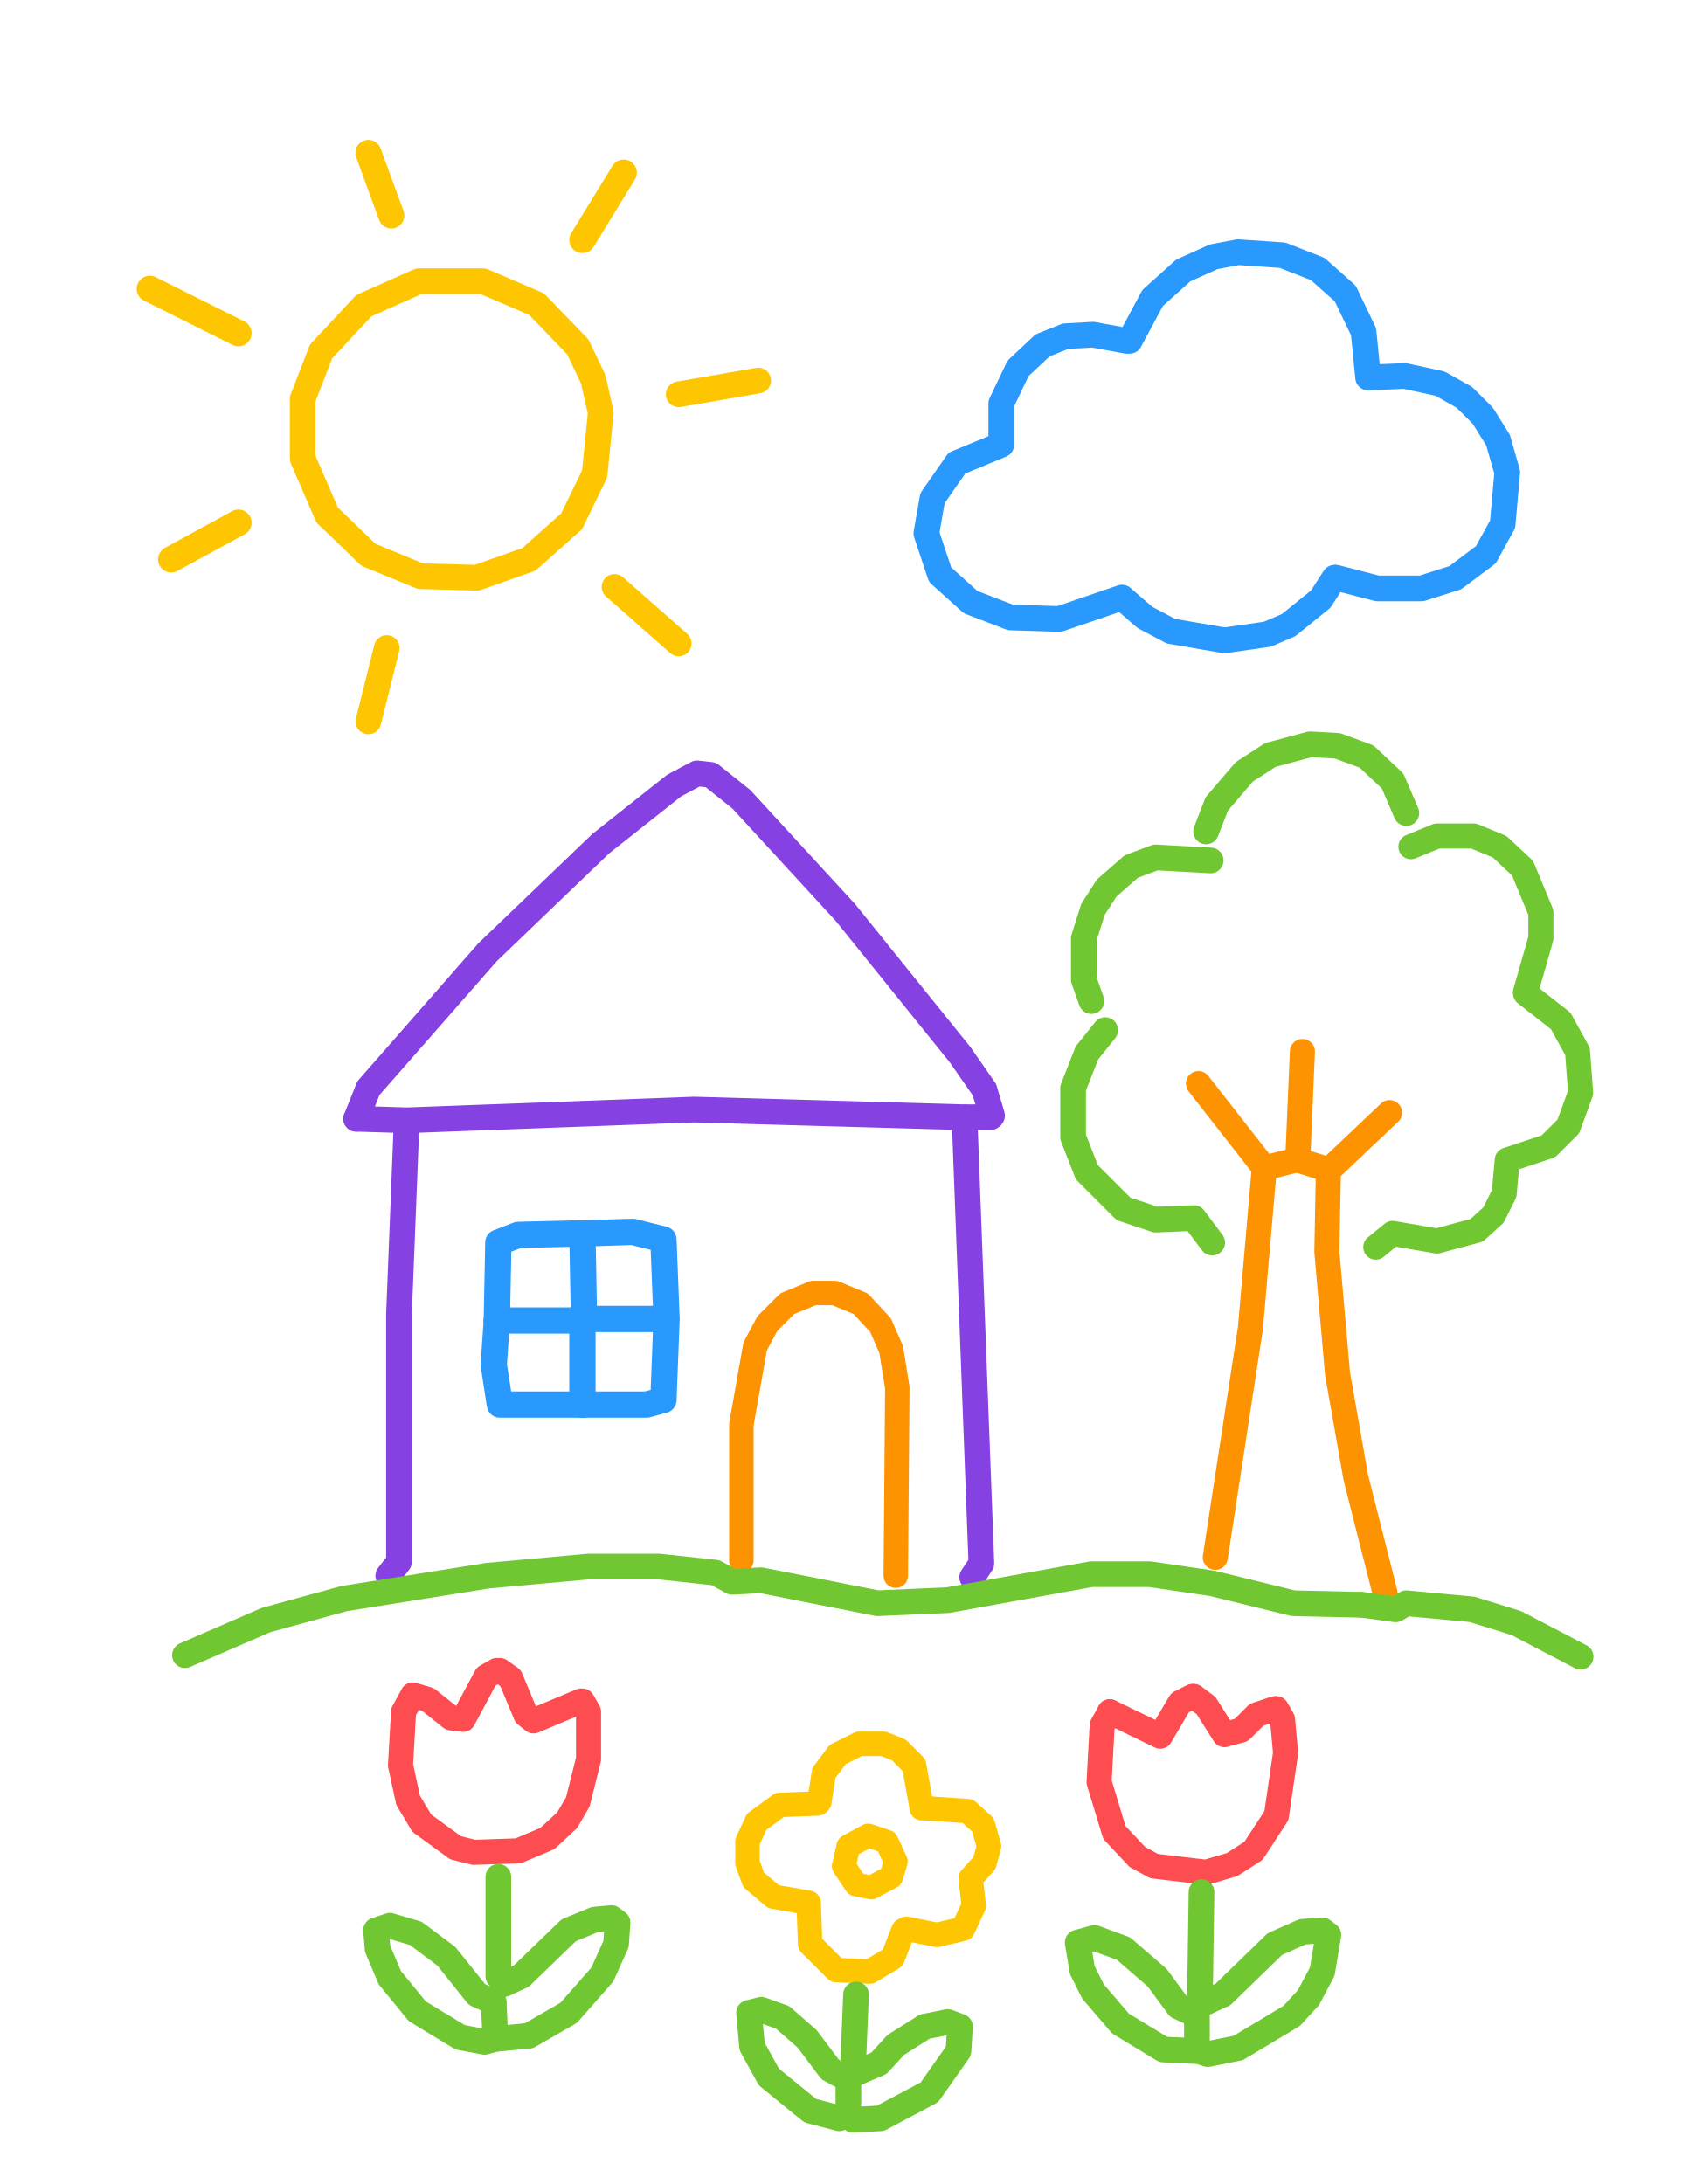
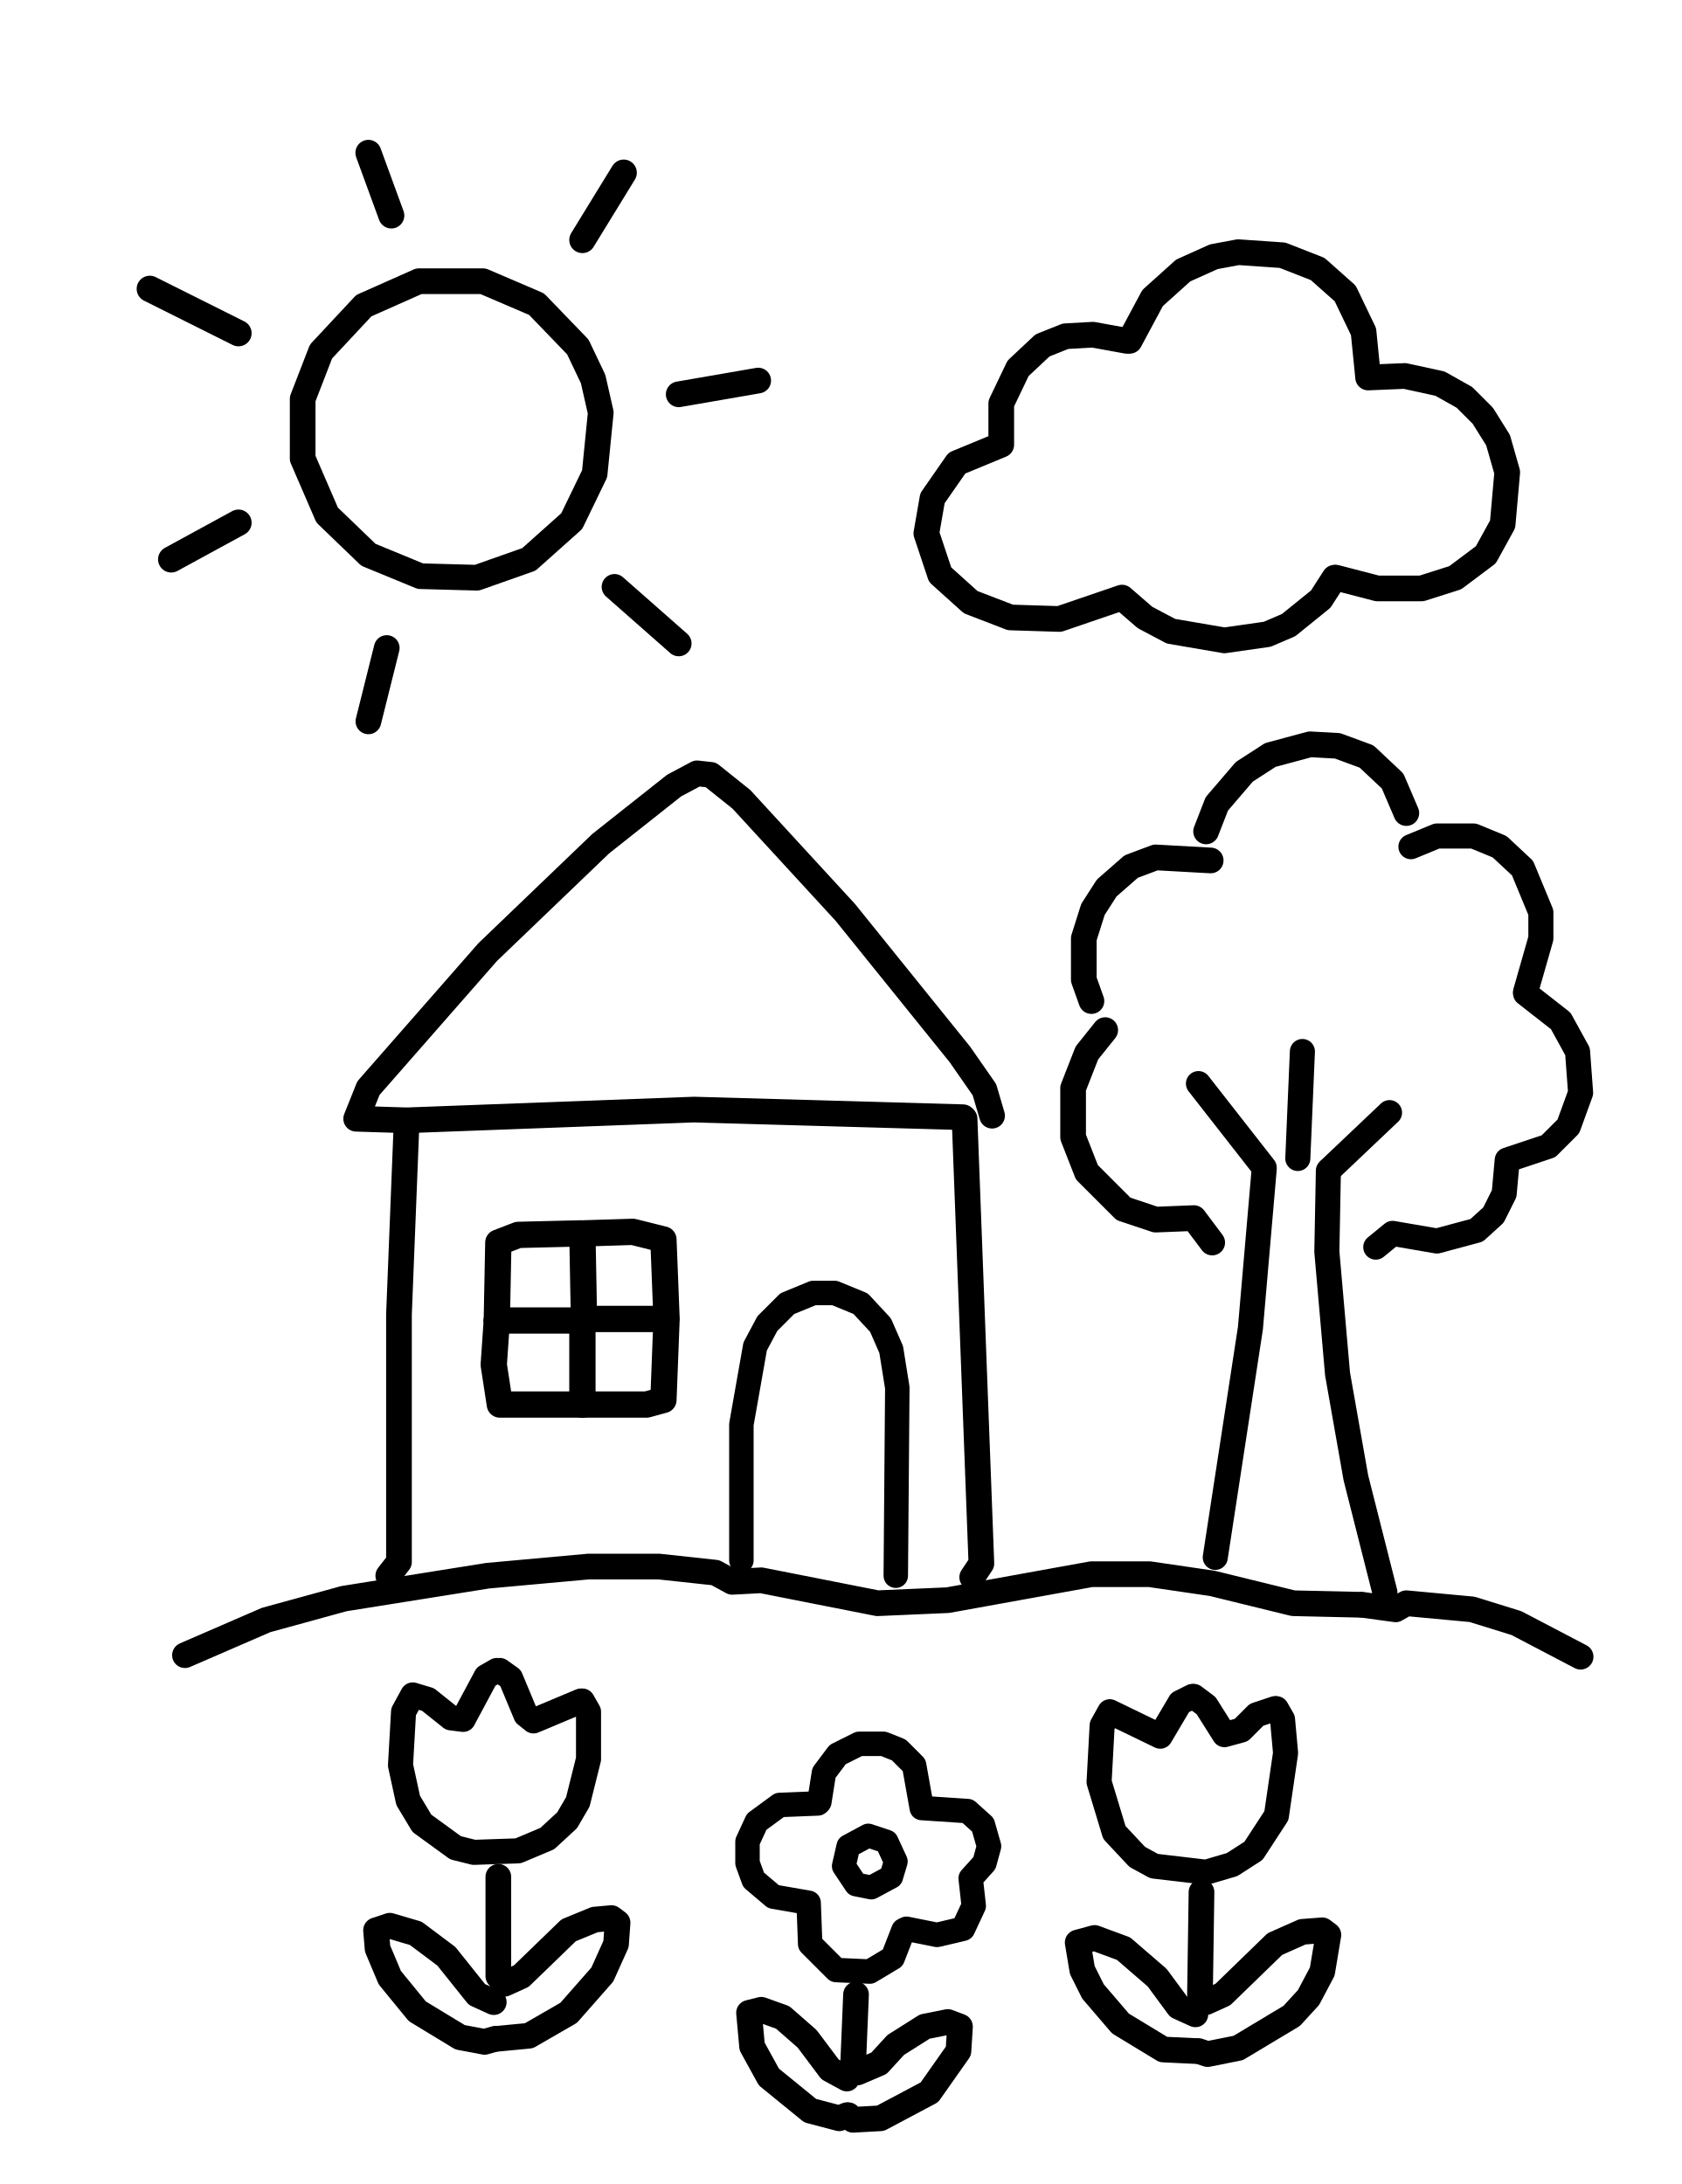
- <svg xmlns="http://www.w3.org/2000/svg" version="1.1" viewBox="0 0 1100 1429">
-   <g fill="none" stroke-linecap="round" stroke-linejoin="round" vector-effect="non-scaling-stroke">
-     <path d="M 256 141 L 241 100" stroke="#FEC601" stroke-width="17.0" />
-     <path d="M 408 113 L 381 157" stroke="#FEC601" stroke-width="17.2" />
-     <path d="M 737 223 L 715 219 L 697 220 L 682 226 L 666 241 L 655 264 L 655 291 L 626 303 L 610 326 L 606 349 L 615 376 L 635 394 L 661 404 L 693 405 L 734 391 L 749 404 L 766 413 L 801 419 L 829 415 L 843 409 L 864 392 L 873 378" stroke="#2A99FE" stroke-width="16.8" />
-     <path d="M 874 378 L 901 385 L 930 385 L 952 378 L 972 363 L 983 343 L 986 309 L 980 288 L 970 272 L 958 260 L 942 251 L 919 246 L 895 247 L 892 217 L 880 192 L 862 176 L 839 167 L 810 165 L 794 168 L 774 177 L 754 195 L 739 223" stroke="#2A99FE" stroke-width="16.8" />
-     <path d="M 312 378 L 275 377 L 241 363 L 214 337 L 198 300 L 198 261 L 210 230 L 238 200 L 274 184 L 316 184 L 351 199 L 378 227 L 388 248 L 393 270 L 389 310 L 374 341 L 346 366 L 312 378 Z" stroke="#FEC601" stroke-width="16.8" />
-     <path d="M 156 218 L 98 189" stroke="#FEC601" stroke-width="17.2" />
-     <path d="M 496 249 L 444 258" stroke="#FEC601" stroke-width="16.8" />
-     <path d="M 156 342 L 112 366" stroke="#FEC601" stroke-width="17.2" />
-     <path d="M 402 384 L 444 421" stroke="#FEC601" stroke-width="16.8" />
-     <path d="M 241 472 L 253 424" stroke="#FEC601" stroke-width="16.8" />
-     <path d="M 920 532 L 911 511 L 894 495 L 875 488 L 857 487 L 831 494 L 814 505 L 796 526 L 789 544" stroke="#71C731" stroke-width="16.8" />
-     <path d="M 630 731 L 454 726 L 267 733" stroke="#8641E2" stroke-width="16.8" />
-     <path d="M 636 1032 L 642 1023 L 631 732" stroke="#8641E2" stroke-width="16.8" />
-     <path d="M 265 733 L 233 732" stroke="#8641E2" stroke-width="16.8" />
-     <path d="M 254 1031 L 261 1022 L 261 860 L 266 734" stroke="#8641E2" stroke-width="16.8" />
-     <path d="M 648 731 L 632 731" stroke="#8641E2" stroke-width="16.8" />
-     <path d="M 649 730 L 644 713 L 628 690 L 553 597 L 485 523 L 465 507 L 456 506 L 441 514 L 393 552 L 319 623 L 241 712 L 233 732" stroke="#8641E2" stroke-width="16.8" />
-     <path d="M 923 554 L 940 547 L 964 547 L 981 554 L 996 568 L 1008 597 L 1008 614 L 998 649" stroke="#71C731" stroke-width="16.4" />
-     <path d="M 900 816 L 911 807 L 940 812 L 966 805 L 977 795 L 984 781 L 986 759 L 1013 750 L 1026 737 L 1034 715 L 1032 688 L 1021 668 L 998 650" stroke="#71C731" stroke-width="16.4" />
-     <path d="M 714 655 L 709 641 L 709 614 L 715 595 L 724 581 L 740 567 L 756 561 L 792 563" stroke="#71C731" stroke-width="16.8" />
-     <path d="M 793 813 L 781 797 L 756 798 L 735 791 L 711 767 L 702 744 L 702 712 L 711 689 L 723 674" stroke="#71C731" stroke-width="16.8" />
-     <path d="M 869 766 L 868 819 L 875 899 L 887 967 L 906 1042" stroke="#FE9301" stroke-width="16.4" />
-     <path d="M 827 765 L 818 869 L 795 1019" stroke="#FE9301" stroke-width="16.4" />
-     <path d="M 849 758 L 852 688" stroke="#FE9301" stroke-width="16.4" />
-     <path d="M 849 759 L 868 765" stroke="#FE9301" stroke-width="16.4" />
-     <path d="M 828 764 L 848 759" stroke="#FE9301" stroke-width="16.4" />
-     <path d="M 784 709 L 827 764" stroke="#FE9301" stroke-width="16.4" />
-     <path d="M 870 765 L 909 728" stroke="#FE9301" stroke-width="16.4" />
-     <path d="M 435 863 L 383 863" stroke="#2A99FE" stroke-width="17.2" />
-     <path d="M 380 807 L 339 808 L 326 813 L 325 864" stroke="#2A99FE" stroke-width="17.2" />
-     <path d="M 436 864 L 434 916 L 423 919 L 381 919" stroke="#2A99FE" stroke-width="17.2" />
-     <path d="M 382 807 L 414 806 L 434 811 L 436 862" stroke="#2A99FE" stroke-width="17.2" />
-     <path d="M 382 862 L 381 808" stroke="#2A99FE" stroke-width="17.2" />
-     <path d="M 381 865 L 381 919" stroke="#2A99FE" stroke-width="17.2" />
-     <path d="M 381 919 L 327 919 L 323 893 L 325 864" stroke="#2A99FE" stroke-width="17.2" />
-     <path d="M 380 864 L 325 864" stroke="#2A99FE" stroke-width="17.2" />
-     <path d="M 485 1021 L 485 932 L 494 881 L 502 866 L 515 853 L 532 846 L 546 846 L 563 853 L 576 867 L 583 883 L 587 908 L 586 1031" stroke="#FE9301" stroke-width="16.0" />
-     <path d="M 891 1050 L 913 1053 L 920 1049 L 963 1053 L 992 1062 L 1034 1084" stroke="#71C731" stroke-width="16.8" />
-     <path d="M 890 1050 L 846 1049 L 793 1036 L 752 1030 L 714 1030 L 620 1047 L 574 1049 L 498 1034 L 479 1035 L 468 1029 L 431 1025 L 385 1025 L 319 1031 L 225 1046 L 174 1060 L 121 1083" stroke="#71C731" stroke-width="16.8" />
-     <path d="M 380 1113 L 349 1126 L 344 1122 L 334 1098 L 327 1093" stroke="#FE4D50" stroke-width="16.4" />
-     <path d="M 325 1093 L 318 1097 L 303 1125 L 295 1124 L 280 1112 L 270 1109 L 264 1120 L 262 1155 L 267 1178 L 276 1193 L 298 1209 L 310 1212 L 339 1211 L 358 1203 L 371 1191 L 378 1179 L 385 1151 L 385 1120 L 381 1113" stroke="#FE4D50" stroke-width="16.4" />
-     <path d="M 834 1118 L 822 1122 L 812 1132 L 801 1135 L 789 1116 L 781 1110" stroke="#FE4D50" stroke-width="16.4" />
-     <path d="M 780 1110 L 772 1114 L 759 1136 L 726 1120" stroke="#FE4D50" stroke-width="16.4" />
-     <path d="M 835 1118 L 839 1125 L 841 1147 L 835 1188 L 820 1211 L 806 1220 L 789 1225 L 755 1221 L 744 1215 L 729 1199 L 719 1166 L 721 1129 L 726 1120" stroke="#FE4D50" stroke-width="16.4" />
-     <path d="M 591 1263 L 584 1281 L 569 1290 L 547 1289 L 530 1272 L 529 1245 L 506 1241 L 493 1230 L 489 1219 L 489 1205 L 495 1192 L 510 1181 L 535 1180" stroke="#FEC601" stroke-width="16.0" />
-     <path d="M 536 1179 L 539 1160 L 548 1148 L 562 1141 L 578 1141 L 588 1145 L 598 1155 L 603 1183" stroke="#FEC601" stroke-width="16.0" />
-     <path d="M 593 1262 L 613 1266 L 630 1262 L 637 1247 L 635 1229 L 644 1219 L 647 1208 L 643 1194 L 633 1185 L 603 1183" stroke="#FEC601" stroke-width="16.0" />
-     <path d="M 570 1235 L 560 1233 L 552 1221 L 555 1208 L 568 1201 L 580 1205 L 586 1218 L 583 1228 L 570 1235 Z" stroke="#FEC601" stroke-width="15.6" />
-     <path d="M 325 1334 L 346 1332 L 372 1317 L 394 1292 L 403 1272 L 404 1258 L 400 1255 L 389 1256 L 372 1263 L 341 1293 L 330 1298" stroke="#71C731" stroke-width="16.8" />
-     <path d="M 330 1298 L 326 1293 L 326 1228" stroke="#71C731" stroke-width="16.8" />
-     <path d="M 323 1311 L 324 1333" stroke="#71C731" stroke-width="16.8" />
-     <path d="M 324 1334 L 317 1336 L 301 1333 L 273 1316 L 255 1294 L 247 1275 L 246 1263 L 255 1260 L 272 1265 L 292 1280 L 312 1305 L 323 1310" stroke="#71C731" stroke-width="16.8" />
-     <path d="M 782 1318 L 771 1313 L 757 1294 L 735 1275 L 716 1268 L 705 1271 L 708 1289 L 715 1303 L 733 1324 L 761 1341 L 782 1342" stroke="#71C731" stroke-width="16.8" />
-     <path d="M 784 1342 L 790 1344 L 810 1340 L 845 1319 L 856 1307 L 865 1290 L 869 1266 L 865 1263 L 852 1264 L 834 1272 L 800 1305 L 789 1310" stroke="#71C731" stroke-width="16.8" />
-     <path d="M 783 1319 L 783 1341" stroke="#71C731" stroke-width="16.8" />
-     <path d="M 786 1238 L 785 1305 L 789 1310" stroke="#71C731" stroke-width="16.8" />
-     <path d="M 560 1305 L 558 1353 L 561 1356" stroke="#71C731" stroke-width="16.8" />
-     <path d="M 554 1384 L 549 1386 L 530 1381 L 503 1359 L 492 1339 L 490 1317 L 498 1315 L 512 1320 L 528 1334 L 543 1354 L 554 1360" stroke="#71C731" stroke-width="16.8" />
-     <path d="M 555 1361 L 555 1383" stroke="#71C731" stroke-width="16.8" />
-     <path d="M 561 1356 L 575 1350 L 586 1338 L 605 1326 L 620 1323 L 628 1326 L 627 1342 L 608 1369 L 576 1386 L 558 1387 L 555 1384" stroke="#71C731" stroke-width="16.8" />
-   </g>
+ <svg xmlns="http://www.w3.org/2000/svg" version="1.1" viewBox="0.00 0.00 1100.00 1429.00">
+   <path d="M 256.000 141.000 L 241.000 100.000" fill="none" stroke="#000000" stroke-width="17.000" stroke-linecap="round" stroke-linejoin="round" />
+   <path d="M 408.000 113.000 L 381.000 157.000" fill="none" stroke="#000000" stroke-width="17.200" stroke-linecap="round" stroke-linejoin="round" />
+   <path d="M 737.000 223.000 L 715.000 219.000 L 697.000 220.000 L 682.000 226.000 L 666.000 241.000 L 655.000 264.000 L 655.000 291.000 L 626.000 303.000 L 610.000 326.000 L 606.000 349.000 L 615.000 376.000 L 635.000 394.000 L 661.000 404.000 L 693.000 405.000 L 734.000 391.000 L 749.000 404.000 L 766.000 413.000 L 801.000 419.000 L 829.000 415.000 L 843.000 409.000 L 864.000 392.000 L 873.000 378.000" fill="none" stroke="#000000" stroke-width="16.800" stroke-linecap="round" stroke-linejoin="round" />
+   <path d="M 874.000 378.000 L 901.000 385.000 L 930.000 385.000 L 952.000 378.000 L 972.000 363.000 L 983.000 343.000 L 986.000 309.000 L 980.000 288.000 L 970.000 272.000 L 958.000 260.000 L 942.000 251.000 L 919.000 246.000 L 895.000 247.000 L 892.000 217.000 L 880.000 192.000 L 862.000 176.000 L 839.000 167.000 L 810.000 165.000 L 794.000 168.000 L 774.000 177.000 L 754.000 195.000 L 739.000 223.000" fill="none" stroke="#000000" stroke-width="16.800" stroke-linecap="round" stroke-linejoin="round" />
+   <path d="M 312.000 378.000 L 275.000 377.000 L 241.000 363.000 L 214.000 337.000 L 198.000 300.000 L 198.000 261.000 L 210.000 230.000 L 238.000 200.000 L 274.000 184.000 L 316.000 184.000 L 351.000 199.000 L 378.000 227.000 L 388.000 248.000 L 393.000 270.000 L 389.000 310.000 L 374.000 341.000 L 346.000 366.000 L 312.000 378.000" fill="none" stroke="#000000" stroke-width="16.800" stroke-linecap="round" stroke-linejoin="round" />
+   <path d="M 156.000 218.000 L 98.000 189.000" fill="none" stroke="#000000" stroke-width="17.200" stroke-linecap="round" stroke-linejoin="round" />
+   <path d="M 496.000 249.000 L 444.000 258.000" fill="none" stroke="#000000" stroke-width="16.800" stroke-linecap="round" stroke-linejoin="round" />
+   <path d="M 156.000 342.000 L 112.000 366.000" fill="none" stroke="#000000" stroke-width="17.200" stroke-linecap="round" stroke-linejoin="round" />
+   <path d="M 402.000 384.000 L 444.000 421.000" fill="none" stroke="#000000" stroke-width="16.800" stroke-linecap="round" stroke-linejoin="round" />
+   <path d="M 241.000 472.000 L 253.000 424.000" fill="none" stroke="#000000" stroke-width="16.800" stroke-linecap="round" stroke-linejoin="round" />
+   <path d="M 920.000 532.000 L 911.000 511.000 L 894.000 495.000 L 875.000 488.000 L 857.000 487.000 L 831.000 494.000 L 814.000 505.000 L 796.000 526.000 L 789.000 544.000" fill="none" stroke="#000000" stroke-width="16.800" stroke-linecap="round" stroke-linejoin="round" />
+   <path d="M 630.000 731.000 L 454.000 726.000 L 267.000 733.000" fill="none" stroke="#000000" stroke-width="16.800" stroke-linecap="round" stroke-linejoin="round" />
+   <path d="M 636.000 1032.000 L 642.000 1023.000 L 631.000 732.000" fill="none" stroke="#000000" stroke-width="16.800" stroke-linecap="round" stroke-linejoin="round" />
+   <path d="M 254.000 1031.000 L 261.000 1022.000 L 261.000 860.000 L 266.000 734.000" fill="none" stroke="#000000" stroke-width="16.800" stroke-linecap="round" stroke-linejoin="round" />
+   <path d="M 923.000 554.000 L 940.000 547.000 L 964.000 547.000 L 981.000 554.000 L 996.000 568.000 L 1008.000 597.000 L 1008.000 614.000 L 998.000 649.000" fill="none" stroke="#000000" stroke-width="16.400" stroke-linecap="round" stroke-linejoin="round" />
+   <path d="M 900.000 816.000 L 911.000 807.000 L 940.000 812.000 L 966.000 805.000 L 977.000 795.000 L 984.000 781.000 L 986.000 759.000 L 1013.000 750.000 L 1026.000 737.000 L 1034.000 715.000 L 1032.000 688.000 L 1021.000 668.000 L 998.000 650.000" fill="none" stroke="#000000" stroke-width="16.400" stroke-linecap="round" stroke-linejoin="round" />
+   <path d="M 714.000 655.000 L 709.000 641.000 L 709.000 614.000 L 715.000 595.000 L 724.000 581.000 L 740.000 567.000 L 756.000 561.000 L 792.000 563.000" fill="none" stroke="#000000" stroke-width="16.800" stroke-linecap="round" stroke-linejoin="round" />
+   <path d="M 793.000 813.000 L 781.000 797.000 L 756.000 798.000 L 735.000 791.000 L 711.000 767.000 L 702.000 744.000 L 702.000 712.000 L 711.000 689.000 L 723.000 674.000" fill="none" stroke="#000000" stroke-width="16.800" stroke-linecap="round" stroke-linejoin="round" />
+   <path d="M 869.000 766.000 L 868.000 819.000 L 875.000 899.000 L 887.000 967.000 L 906.000 1042.000" fill="none" stroke="#000000" stroke-width="16.400" stroke-linecap="round" stroke-linejoin="round" />
+   <path d="M 827.000 765.000 L 818.000 869.000 L 795.000 1019.000" fill="none" stroke="#000000" stroke-width="16.400" stroke-linecap="round" stroke-linejoin="round" />
+   <path d="M 849.000 758.000 L 852.000 688.000" fill="none" stroke="#000000" stroke-width="16.400" stroke-linecap="round" stroke-linejoin="round" />
+   <path d="M 784.000 709.000 L 827.000 764.000" fill="none" stroke="#000000" stroke-width="16.400" stroke-linecap="round" stroke-linejoin="round" />
+   <path d="M 870.000 765.000 L 909.000 728.000" fill="none" stroke="#000000" stroke-width="16.400" stroke-linecap="round" stroke-linejoin="round" />
+   <path d="M 435.000 863.000 L 383.000 863.000" fill="none" stroke="#000000" stroke-width="17.200" stroke-linecap="round" stroke-linejoin="round" />
+   <path d="M 380.000 807.000 L 339.000 808.000 L 326.000 813.000 L 325.000 864.000" fill="none" stroke="#000000" stroke-width="17.200" stroke-linecap="round" stroke-linejoin="round" />
+   <path d="M 436.000 864.000 L 434.000 916.000 L 423.000 919.000 L 381.000 919.000" fill="none" stroke="#000000" stroke-width="17.200" stroke-linecap="round" stroke-linejoin="round" />
+   <path d="M 382.000 807.000 L 414.000 806.000 L 434.000 811.000 L 436.000 862.000" fill="none" stroke="#000000" stroke-width="17.200" stroke-linecap="round" stroke-linejoin="round" />
+   <path d="M 382.000 862.000 L 381.000 808.000" fill="none" stroke="#000000" stroke-width="17.200" stroke-linecap="round" stroke-linejoin="round" />
+   <path d="M 381.000 865.000 L 381.000 919.000" fill="none" stroke="#000000" stroke-width="17.200" stroke-linecap="round" stroke-linejoin="round" />
+   <path d="M 381.000 919.000 L 327.000 919.000 L 323.000 893.000 L 325.000 864.000" fill="none" stroke="#000000" stroke-width="17.200" stroke-linecap="round" stroke-linejoin="round" />
+   <path d="M 380.000 864.000 L 325.000 864.000" fill="none" stroke="#000000" stroke-width="17.200" stroke-linecap="round" stroke-linejoin="round" />
+   <path d="M 485.000 1021.000 L 485.000 932.000 L 494.000 881.000 L 502.000 866.000 L 515.000 853.000 L 532.000 846.000 L 546.000 846.000 L 563.000 853.000 L 576.000 867.000 L 583.000 883.000 L 587.000 908.000 L 586.000 1031.000" fill="none" stroke="#000000" stroke-width="16.000" stroke-linecap="round" stroke-linejoin="round" />
+   <path d="M 891.000 1050.000 L 913.000 1053.000 L 920.000 1049.000 L 963.000 1053.000 L 992.000 1062.000 L 1034.000 1084.000" fill="none" stroke="#000000" stroke-width="16.800" stroke-linecap="round" stroke-linejoin="round" />
+   <path d="M 890.000 1050.000 L 846.000 1049.000 L 793.000 1036.000 L 752.000 1030.000 L 714.000 1030.000 L 620.000 1047.000 L 574.000 1049.000 L 498.000 1034.000 L 479.000 1035.000 L 468.000 1029.000 L 431.000 1025.000 L 385.000 1025.000 L 319.000 1031.000 L 225.000 1046.000 L 174.000 1060.000 L 121.000 1083.000" fill="none" stroke="#000000" stroke-width="16.800" stroke-linecap="round" stroke-linejoin="round" />
+   <path d="M 380.000 1113.000 L 349.000 1126.000 L 344.000 1122.000 L 334.000 1098.000 L 327.000 1093.000" fill="none" stroke="#000000" stroke-width="16.400" stroke-linecap="round" stroke-linejoin="round" />
+   <path d="M 325.000 1093.000 L 318.000 1097.000 L 303.000 1125.000 L 295.000 1124.000 L 280.000 1112.000 L 270.000 1109.000 L 264.000 1120.000 L 262.000 1155.000 L 267.000 1178.000 L 276.000 1193.000 L 298.000 1209.000 L 310.000 1212.000 L 339.000 1211.000 L 358.000 1203.000 L 371.000 1191.000 L 378.000 1179.000 L 385.000 1151.000 L 385.000 1120.000 L 381.000 1113.000" fill="none" stroke="#000000" stroke-width="16.400" stroke-linecap="round" stroke-linejoin="round" />
+   <path d="M 834.000 1118.000 L 822.000 1122.000 L 812.000 1132.000 L 801.000 1135.000 L 789.000 1116.000 L 781.000 1110.000" fill="none" stroke="#000000" stroke-width="16.400" stroke-linecap="round" stroke-linejoin="round" />
+   <path d="M 591.000 1263.000 L 584.000 1281.000 L 569.000 1290.000 L 547.000 1289.000 L 530.000 1272.000 L 529.000 1245.000 L 506.000 1241.000 L 493.000 1230.000 L 489.000 1219.000 L 489.000 1205.000 L 495.000 1192.000 L 510.000 1181.000 L 535.000 1180.000" fill="none" stroke="#000000" stroke-width="16.000" stroke-linecap="round" stroke-linejoin="round" />
+   <path d="M 570.000 1235.000 L 560.000 1233.000 L 552.000 1221.000 L 555.000 1208.000 L 568.000 1201.000 L 580.000 1205.000 L 586.000 1218.000 L 583.000 1228.000 L 570.000 1235.000" fill="none" stroke="#000000" stroke-width="15.600" stroke-linecap="round" stroke-linejoin="round" />
+   <path d="M 324.000 1334.000 L 317.000 1336.000 L 301.000 1333.000 L 273.000 1316.000 L 255.000 1294.000 L 247.000 1275.000 L 246.000 1263.000 L 255.000 1260.000 L 272.000 1265.000 L 292.000 1280.000 L 312.000 1305.000 L 323.000 1310.000" fill="none" stroke="#000000" stroke-width="16.800" stroke-linecap="round" stroke-linejoin="round" />
+   <path d="M 782.000 1318.000 L 771.000 1313.000 L 757.000 1294.000 L 735.000 1275.000 L 716.000 1268.000 L 705.000 1271.000 L 708.000 1289.000 L 715.000 1303.000 L 733.000 1324.000 L 761.000 1341.000 L 782.000 1342.000" fill="none" stroke="#000000" stroke-width="16.800" stroke-linecap="round" stroke-linejoin="round" />
+   <path d="M 554.000 1384.000 L 549.000 1386.000 L 530.000 1381.000 L 503.000 1359.000 L 492.000 1339.000 L 490.000 1317.000 L 498.000 1315.000 L 512.000 1320.000 L 528.000 1334.000 L 543.000 1354.000 L 554.000 1360.000" fill="none" stroke="#000000" stroke-width="16.800" stroke-linecap="round" stroke-linejoin="round" />
+   <path d="M 560.000 1305.000 L 558.000 1353.000 L 561.000 1356.000 L 575.000 1350.000 L 586.000 1338.000 L 605.000 1326.000 L 620.000 1323.000 L 628.000 1326.000 L 627.000 1342.000 L 608.000 1369.000 L 576.000 1386.000 L 558.000 1387.000 L 555.000 1384.000" fill="none" stroke="#000000" stroke-width="16.800" stroke-linecap="round" stroke-linejoin="round" />
+   <path d="M 784.000 1342.000 L 790.000 1344.000 L 810.000 1340.000 L 845.000 1319.000 L 856.000 1307.000 L 865.000 1290.000 L 869.000 1266.000 L 865.000 1263.000 L 852.000 1264.000 L 834.000 1272.000 L 800.000 1305.000 L 789.000 1310.000 L 785.000 1305.000 L 786.000 1238.000" fill="none" stroke="#000000" stroke-width="16.800" stroke-linecap="round" stroke-linejoin="round" />
+   <path d="M 325.000 1334.000 L 346.000 1332.000 L 372.000 1317.000 L 394.000 1292.000 L 403.000 1272.000 L 404.000 1258.000 L 400.000 1255.000 L 389.000 1256.000 L 372.000 1263.000 L 341.000 1293.000 L 330.000 1298.000 L 326.000 1293.000 L 326.000 1228.000" fill="none" stroke="#000000" stroke-width="16.800" stroke-linecap="round" stroke-linejoin="round" />
+   <path d="M 536.000 1179.000 L 539.000 1160.000 L 548.000 1148.000 L 562.000 1141.000 L 578.000 1141.000 L 588.000 1145.000 L 598.000 1155.000 L 603.000 1183.000 L 633.000 1185.000 L 643.000 1194.000 L 647.000 1208.000 L 644.000 1219.000 L 635.000 1229.000 L 637.000 1247.000 L 630.000 1262.000 L 613.000 1266.000 L 593.000 1262.000" fill="none" stroke="#000000" stroke-width="16.000" stroke-linecap="round" stroke-linejoin="round" />
+   <path d="M 780.000 1110.000 L 772.000 1114.000 L 759.000 1136.000 L 726.000 1120.000 L 721.000 1129.000 L 719.000 1166.000 L 729.000 1199.000 L 744.000 1215.000 L 755.000 1221.000 L 789.000 1225.000 L 806.000 1220.000 L 820.000 1211.000 L 835.000 1188.000 L 841.000 1147.000 L 839.000 1125.000 L 835.000 1118.000" fill="none" stroke="#000000" stroke-width="16.400" stroke-linecap="round" stroke-linejoin="round" />
+   <path d="M 265.000 733.000 L 233.000 732.000 L 241.000 712.000 L 319.000 623.000 L 393.000 552.000 L 441.000 514.000 L 456.000 506.000 L 465.000 507.000 L 485.000 523.000 L 553.000 597.000 L 628.000 690.000 L 644.000 713.000 L 649.000 730.000" fill="none" stroke="#000000" stroke-width="16.800" stroke-linecap="round" stroke-linejoin="round" />
</svg>
